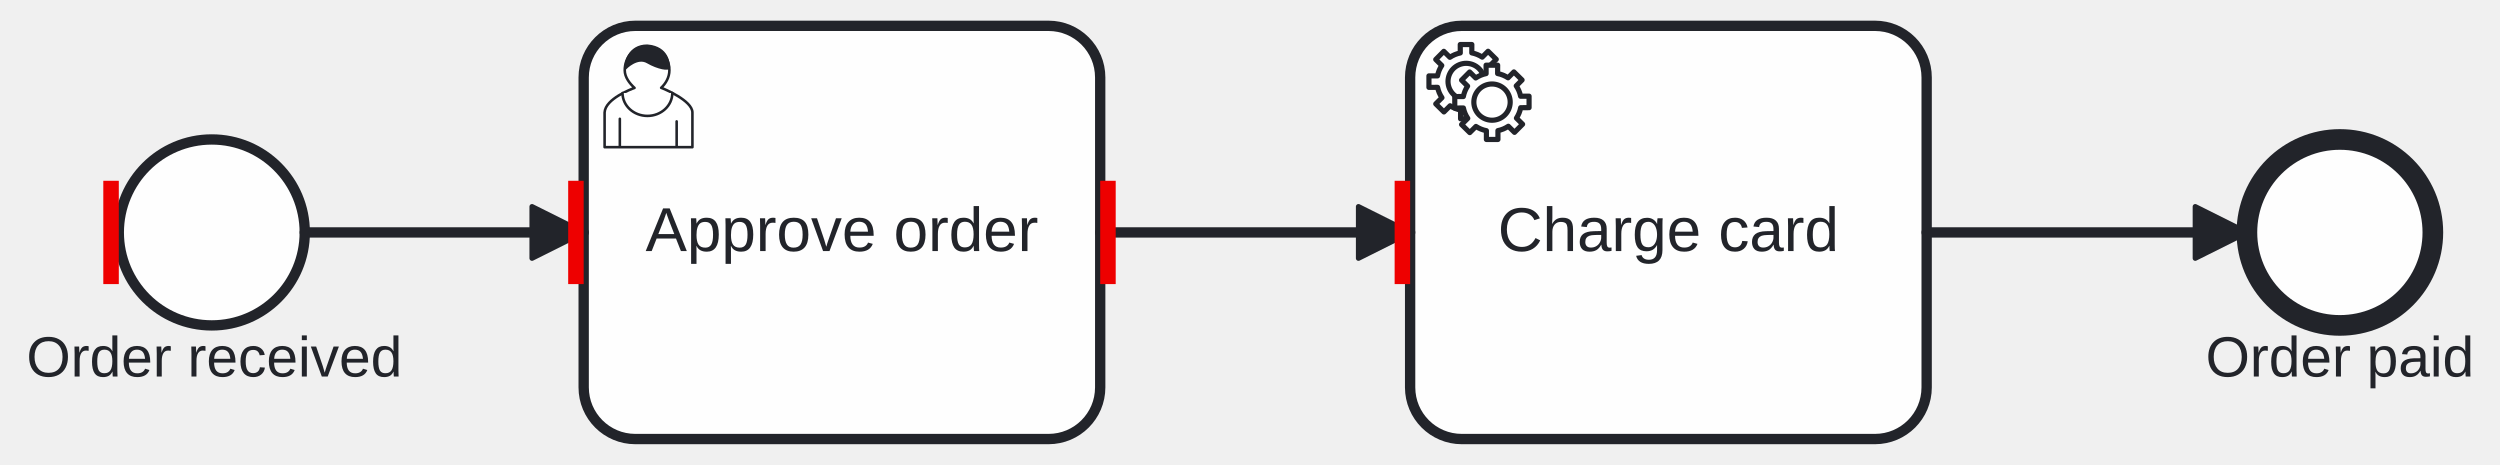
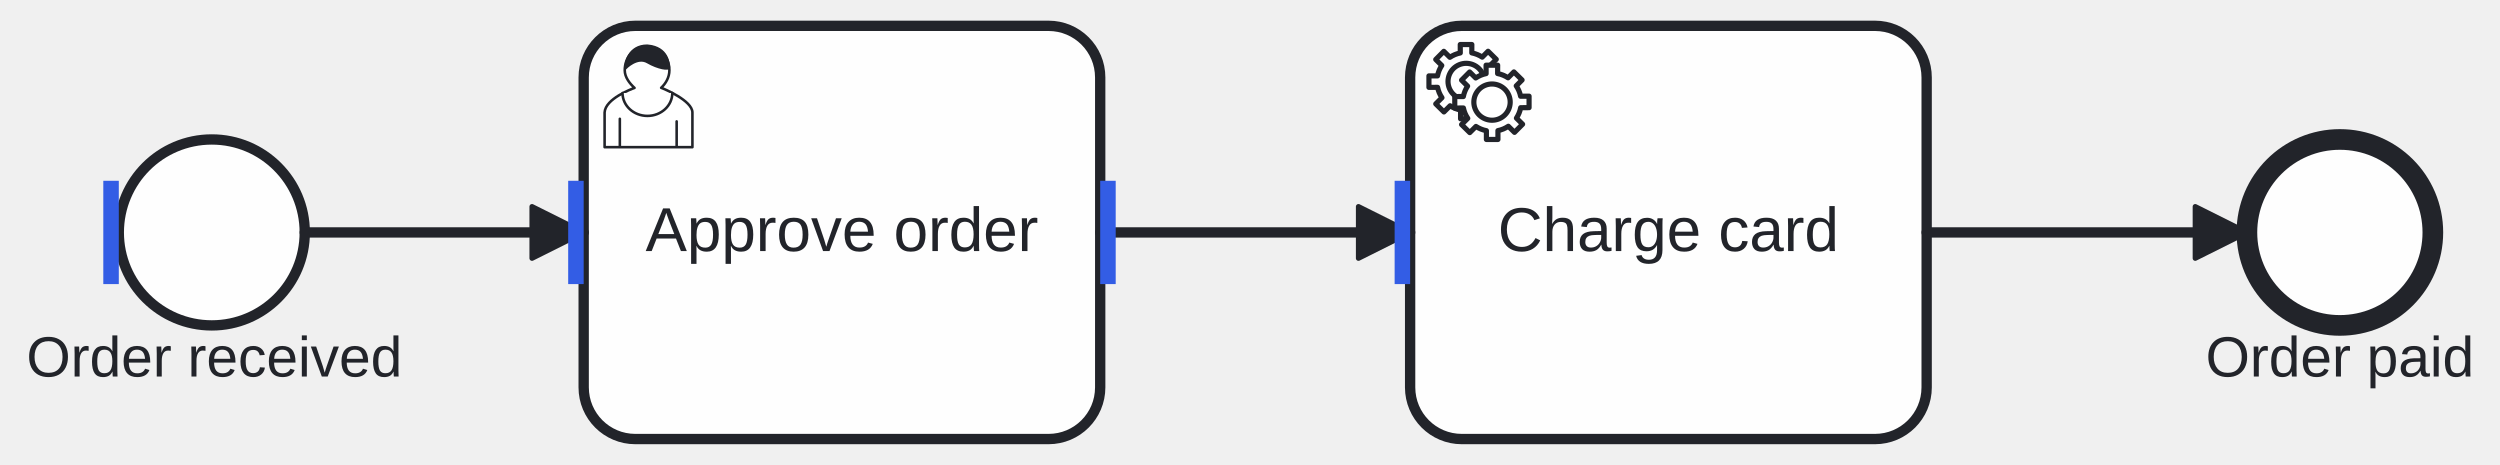
<svg xmlns="http://www.w3.org/2000/svg" width="484" height="90" viewBox="137 75 484 90" version="1.1">
  <g class="djs-group">
    <g class="djs-element djs-shape" data-element-id="startEvent_orderReceived" style="display: block;" transform="matrix(1 0 0 1 160 102)">
      <g class="djs-visual">
        <circle cx="18" cy="18" r="18" style="stroke-linecap: round; stroke-linejoin: round; stroke: rgb(34, 36, 42); stroke-width: 2px; fill: white; fill-opacity: 0.95;" />
      </g>
      <rect class="djs-hit djs-hit-all" x="0" y="0" width="36" height="36" style="fill: none; stroke-opacity: 0; stroke: white; stroke-width: 15px;" />
    </g>
  </g>
  <g class="djs-group">
    <g class="djs-element djs-shape" data-element-id="startEvent_orderReceived_label" style="display: block;" transform="matrix(1 0 0 1 142 138)">
      <g class="djs-visual">
        <text lineHeight="1.2" class="djs-label" style="font-family: Arial, sans-serif; font-size: 11px; font-weight: normal; fill: rgb(34, 36, 42);">
          <tspan x="0.124" y="9.9">Order received</tspan>
        </text>
      </g>
      <rect class="djs-hit djs-hit-all" x="0" y="0" width="73" height="14" style="fill: none; stroke-opacity: 0; stroke: white; stroke-width: 15px;" />
    </g>
  </g>
  <g class="djs-group">
    <g class="djs-element djs-shape" data-element-id="userTask_approveOrder" style="display: block;" transform="matrix(1 0 0 1 250 80)">
      <g class="djs-visual">
        <rect x="0" y="0" width="100" height="80" rx="10" ry="10" style="stroke-linecap: round; stroke-linejoin: round; stroke: rgb(34, 36, 42); stroke-width: 2px; fill: white; fill-opacity: 0.95;" />
        <text lineHeight="1.2" class="djs-label" style="font-family: Arial, sans-serif; font-size: 12px; font-weight: normal; fill: rgb(34, 36, 42);">
          <tspan x="11.979" y="43.6">Approve order</tspan>
        </text>
        <path d="m 15,12 c 0.909,-0.845 1.594,-2.049 1.594,-3.385 0,-2.554 -1.805,-4.622 -4.357,-4.622 -2.552,0 -4.288,2.068 -4.288,4.622 0,1.348 0.974,2.562 1.896,3.405 -0.529,0.187 -5.669,2.097 -5.794,4.756 v 6.718 h 17 v -6.718 c 0,-2.298 -5.528,-4.595 -6.051,-4.776 zm -8,6 l 0,5.5 m 11,0 l 0,-5" style="fill: white; stroke-linecap: round; stroke-linejoin: round; stroke: rgb(34, 36, 42); stroke-width: 0.5px;" />
        <path d="m 15,12 m 2.162,1.009 c 0,2.447 -2.158,4.431 -4.821,4.431 -2.665,0 -4.822,-1.981 -4.822,-4.431 " style="fill: white; stroke-linecap: round; stroke-linejoin: round; stroke: rgb(34, 36, 42); stroke-width: 0.5px;" />
        <path d="m 15,12 m -6.9,-3.80 c 0,0 2.251,-2.358 4.274,-1.177 2.024,1.181 4.221,1.537 4.124,0.965 -0.098,-0.57 -0.117,-3.791 -4.191,-4.136 -3.575,0.001 -4.208,3.367 -4.207,4.348 z" style="fill: rgb(34, 36, 42); stroke-linecap: round; stroke-linejoin: round; stroke: rgb(34, 36, 42); stroke-width: 0.5px;" />
      </g>
      <rect class="djs-hit djs-hit-all" x="0" y="0" width="100" height="80" style="fill: none; stroke-opacity: 0; stroke: white; stroke-width: 15px;" />
    </g>
  </g>
  <g class="djs-group">
    <g class="djs-element djs-shape" data-element-id="serviceTask_chargeCard" style="display: block;" transform="matrix(1 0 0 1 410 80)">
      <g class="djs-visual">
        <rect x="0" y="0" width="100" height="80" rx="10" ry="10" style="stroke-linecap: round; stroke-linejoin: round; stroke: rgb(34, 36, 42); stroke-width: 2px; fill: white; fill-opacity: 0.95;" />
        <text lineHeight="1.2" class="djs-label" style="font-family: Arial, sans-serif; font-size: 12px; font-weight: normal; fill: rgb(34, 36, 42);">
          <tspan x="16.982" y="43.6">Charge card</tspan>
        </text>
        <circle cx="5" cy="5" r="5" transform="translate(6, 6)" style="stroke-linecap: round; stroke-linejoin: round; stroke: none; stroke-width: 2px; fill: white;" />
        <path d="m 12,18 v -1.713 c 0.352,-0.07 0.704,-0.178 1.048,-0.321 0.344,-0.145 0.666,-0.321 0.966,-0.521 l 1.194,1.18 1.567,-1.577 -1.195,-1.18 c 0.403,-0.614 0.683,-1.299 0.825,-2.018 l 1.622,-0.01 v -2.22 l -1.637,0.01 c -0.073,-0.352 -0.178,-0.7 -0.324,-1.044 -0.145,-0.344 -0.321,-0.664 -0.523,-0.962 l 1.131,-1.136 -1.583,-1.563 -1.13,1.136 c -0.614,-0.401 -1.303,-0.681 -2.023,-0.822 l 0.009,-1.619 h -2.241 l 0.004,1.631 c -0.354,0.074 -0.705,0.18 -1.05,0.324 -0.344,0.144 -0.665,0.321 -0.964,0.52 l -1.17,-1.158 -1.567,1.579 1.168,1.157 c -0.403,0.613 -0.683,1.298 -0.825,2.017 l -1.659,0.003 v 2.222 l 1.672,-0.006 c 0.073,0.351 0.18,0.702 0.324,1.045 0.145,0.344 0.321,0.664 0.523,0.961 l -1.199,1.197 1.584,1.56 1.196,-1.193 c 0.614,0.403 1.303,0.682 2.023,0.823 l 7.19e-4,1.699 h 2.227 z m 0.221,-3.996 c -1.789,0.75 -3.858,-0.093 -4.61,-1.874 -0.752,-1.783 0.091,-3.846 1.88,-4.596 1.788,-0.749 3.857,0.093 4.609,1.874 0.752,1.782 -0.091,3.846 -1.88,4.596 z" style="fill: white; stroke-linecap: round; stroke-linejoin: round; stroke: rgb(34, 36, 42); stroke-width: 1px;" />
        <circle cx="5" cy="5" r="5" transform="translate(11, 10)" style="stroke-linecap: round; stroke-linejoin: round; stroke: none; stroke-width: 2px; fill: white;" />
        <path d="m 17,22 v -1.713 c 0.352,-0.07 0.704,-0.178 1.048,-0.321 0.344,-0.145 0.666,-0.321 0.966,-0.521 l 1.194,1.18 1.567,-1.577 -1.195,-1.18 c 0.403,-0.614 0.683,-1.299 0.825,-2.018 l 1.622,-0.01 v -2.22 l -1.637,0.01 c -0.073,-0.352 -0.178,-0.7 -0.324,-1.044 -0.145,-0.344 -0.321,-0.664 -0.523,-0.962 l 1.131,-1.136 -1.583,-1.563 -1.13,1.136 c -0.614,-0.401 -1.303,-0.681 -2.023,-0.822 l 0.009,-1.619 h -2.241 l 0.004,1.631 c -0.354,0.074 -0.705,0.18 -1.05,0.324 -0.344,0.144 -0.665,0.321 -0.964,0.52 l -1.17,-1.158 -1.567,1.579 1.168,1.157 c -0.403,0.613 -0.683,1.298 -0.825,2.017 l -1.659,0.003 v 2.222 l 1.672,-0.006 c 0.073,0.351 0.18,0.702 0.324,1.045 0.145,0.344 0.321,0.664 0.523,0.961 l -1.199,1.197 1.584,1.56 1.196,-1.193 c 0.614,0.403 1.303,0.682 2.023,0.823 l 7.19e-4,1.699 h 2.227 z m 0.221,-3.996 c -1.789,0.75 -3.858,-0.093 -4.61,-1.874 -0.752,-1.783 0.091,-3.846 1.88,-4.596 1.788,-0.749 3.857,0.093 4.609,1.874 0.752,1.782 -0.091,3.846 -1.88,4.596 z" style="fill: white; stroke-linecap: round; stroke-linejoin: round; stroke: rgb(34, 36, 42); stroke-width: 1px;" />
      </g>
      <rect class="djs-hit djs-hit-all" x="0" y="0" width="100" height="80" style="fill: none; stroke-opacity: 0; stroke: white; stroke-width: 15px;" />
    </g>
  </g>
  <g class="djs-group">
    <g class="djs-element djs-shape" data-element-id="endEvent_orderPaid" style="display: block;" transform="matrix(1 0 0 1 572 102)">
      <g class="djs-visual">
        <circle cx="18" cy="18" r="18" style="stroke-linecap: round; stroke-linejoin: round; stroke: rgb(34, 36, 42); stroke-width: 4px; fill: white; fill-opacity: 0.95;" />
      </g>
      <rect class="djs-hit djs-hit-all" x="0" y="0" width="36" height="36" style="fill: none; stroke-opacity: 0; stroke: white; stroke-width: 15px;" />
    </g>
  </g>
  <g class="djs-group">
    <g class="djs-element djs-shape" data-element-id="endEvent_orderPaid_label" style="display: block;" transform="matrix(1 0 0 1 564 138)">
      <g class="djs-visual">
        <text lineHeight="1.2" class="djs-label" style="font-family: Arial, sans-serif; font-size: 11px; font-weight: normal; fill: rgb(34, 36, 42);">
          <tspan x="0.015" y="9.9">Order paid</tspan>
        </text>
      </g>
      <rect class="djs-hit djs-hit-all" x="0" y="0" width="52" height="14" style="fill: none; stroke-opacity: 0; stroke: white; stroke-width: 15px;" />
    </g>
  </g>
  <g class="djs-group">
    <g class="djs-element djs-connection" data-element-id="flow_orderReceived" style="display: block;">
      <g class="djs-visual">
        <defs>
-           <marker id="marker-ada33x7mzgkza1pplatdyb89a" viewBox="0 0 20 20" refX="11" refY="10" markerWidth="10" markerHeight="10" orient="auto">
+           <marker id="marker-cio1m94ctoekbiwkm3d60km4a" viewBox="0 0 20 20" refX="11" refY="10" markerWidth="10" markerHeight="10" orient="auto">
            <path d="M 1 5 L 11 10 L 1 15 Z" style="stroke-linecap: round; stroke-linejoin: round; stroke: rgb(34, 36, 42); stroke-width: 1px; fill: rgb(34, 36, 42);" />
          </marker>
        </defs>
-         <path data-corner-radius="5" style="fill: none; stroke-linecap: round; stroke-linejoin: round; stroke: rgb(34, 36, 42); stroke-width: 2px; marker-end: url('#marker-ada33x7mzgkza1pplatdyb89a');" d="M196,120L250,120" />
+         <path data-corner-radius="5" style="fill: none; stroke-linecap: round; stroke-linejoin: round; stroke: rgb(34, 36, 42); stroke-width: 2px; marker-end: url('#marker-cio1m94ctoekbiwkm3d60km4a');" d="M196,120L250,120" />
      </g>
      <path d="M196,120L250,120" class="djs-hit djs-hit-stroke" style="fill: none; stroke-opacity: 0; stroke: white; stroke-width: 15px;" />
    </g>
  </g>
  <g class="djs-group">
    <g class="djs-element djs-connection" data-element-id="flow_orderApproved" style="display: block;">
      <g class="djs-visual">
        <defs>
-           <marker id="marker-2amhxtgcwmknwr3y79376ftn8" viewBox="0 0 20 20" refX="11" refY="10" markerWidth="10" markerHeight="10" orient="auto">
+           <marker id="marker-8r2hokcpwfqgttrm7u0d0svfd" viewBox="0 0 20 20" refX="11" refY="10" markerWidth="10" markerHeight="10" orient="auto">
            <path d="M 1 5 L 11 10 L 1 15 Z" style="stroke-linecap: round; stroke-linejoin: round; stroke: rgb(34, 36, 42); stroke-width: 1px; fill: rgb(34, 36, 42);" />
          </marker>
        </defs>
-         <path data-corner-radius="5" style="fill: none; stroke-linecap: round; stroke-linejoin: round; stroke: rgb(34, 36, 42); stroke-width: 2px; marker-end: url('#marker-2amhxtgcwmknwr3y79376ftn8');" d="M350,120L410,120" />
+         <path data-corner-radius="5" style="fill: none; stroke-linecap: round; stroke-linejoin: round; stroke: rgb(34, 36, 42); stroke-width: 2px; marker-end: url('#marker-8r2hokcpwfqgttrm7u0d0svfd');" d="M350,120L410,120" />
      </g>
      <path d="M350,120L410,120" class="djs-hit djs-hit-stroke" style="fill: none; stroke-opacity: 0; stroke: white; stroke-width: 15px;" />
    </g>
  </g>
  <g class="djs-group">
    <g class="djs-element djs-connection" data-element-id="flow_cardCharged" style="display: block;">
      <g class="djs-visual">
        <defs>
-           <marker id="marker-2ir3okjaxfpog8kp3fb4wko7r" viewBox="0 0 20 20" refX="11" refY="10" markerWidth="10" markerHeight="10" orient="auto">
+           <marker id="marker-e966hsyhdx3f4wtiwz3080xyn" viewBox="0 0 20 20" refX="11" refY="10" markerWidth="10" markerHeight="10" orient="auto">
            <path d="M 1 5 L 11 10 L 1 15 Z" style="stroke-linecap: round; stroke-linejoin: round; stroke: rgb(34, 36, 42); stroke-width: 1px; fill: rgb(34, 36, 42);" />
          </marker>
        </defs>
-         <path data-corner-radius="5" style="fill: none; stroke-linecap: round; stroke-linejoin: round; stroke: rgb(34, 36, 42); stroke-width: 2px; marker-end: url('#marker-2ir3okjaxfpog8kp3fb4wko7r');" d="M510,120L572,120" />
+         <path data-corner-radius="5" style="fill: none; stroke-linecap: round; stroke-linejoin: round; stroke: rgb(34, 36, 42); stroke-width: 2px; marker-end: url('#marker-e966hsyhdx3f4wtiwz3080xyn');" d="M510,120L572,120" />
      </g>
      <path d="M510,120L572,120" class="djs-hit djs-hit-stroke" style="fill: none; stroke-opacity: 0; stroke: white; stroke-width: 15px;" />
    </g>
  </g>
-   <rect class="transaction-boundary" x="157" y="110" width="3" height="20" fill="#ee0000" />
-   <rect class="transaction-boundary" x="247" y="110" width="3" height="20" fill="#ee0000" />
-   <rect class="transaction-boundary" x="350" y="110" width="3" height="20" fill="#ee0000" />
-   <rect class="transaction-boundary" x="407" y="110" width="3" height="20" fill="#ee0000" />
+   <rect class="transaction-boundary" x="157" y="110" width="3" height="20" fill="rgb(51, 93, 229)" />
+   <rect class="transaction-boundary" x="247" y="110" width="3" height="20" fill="rgb(51, 93, 229)" />
+   <rect class="transaction-boundary" x="350" y="110" width="3" height="20" fill="rgb(51, 93, 229)" />
+   <rect class="transaction-boundary" x="407" y="110" width="3" height="20" fill="rgb(51, 93, 229)" />
</svg>
